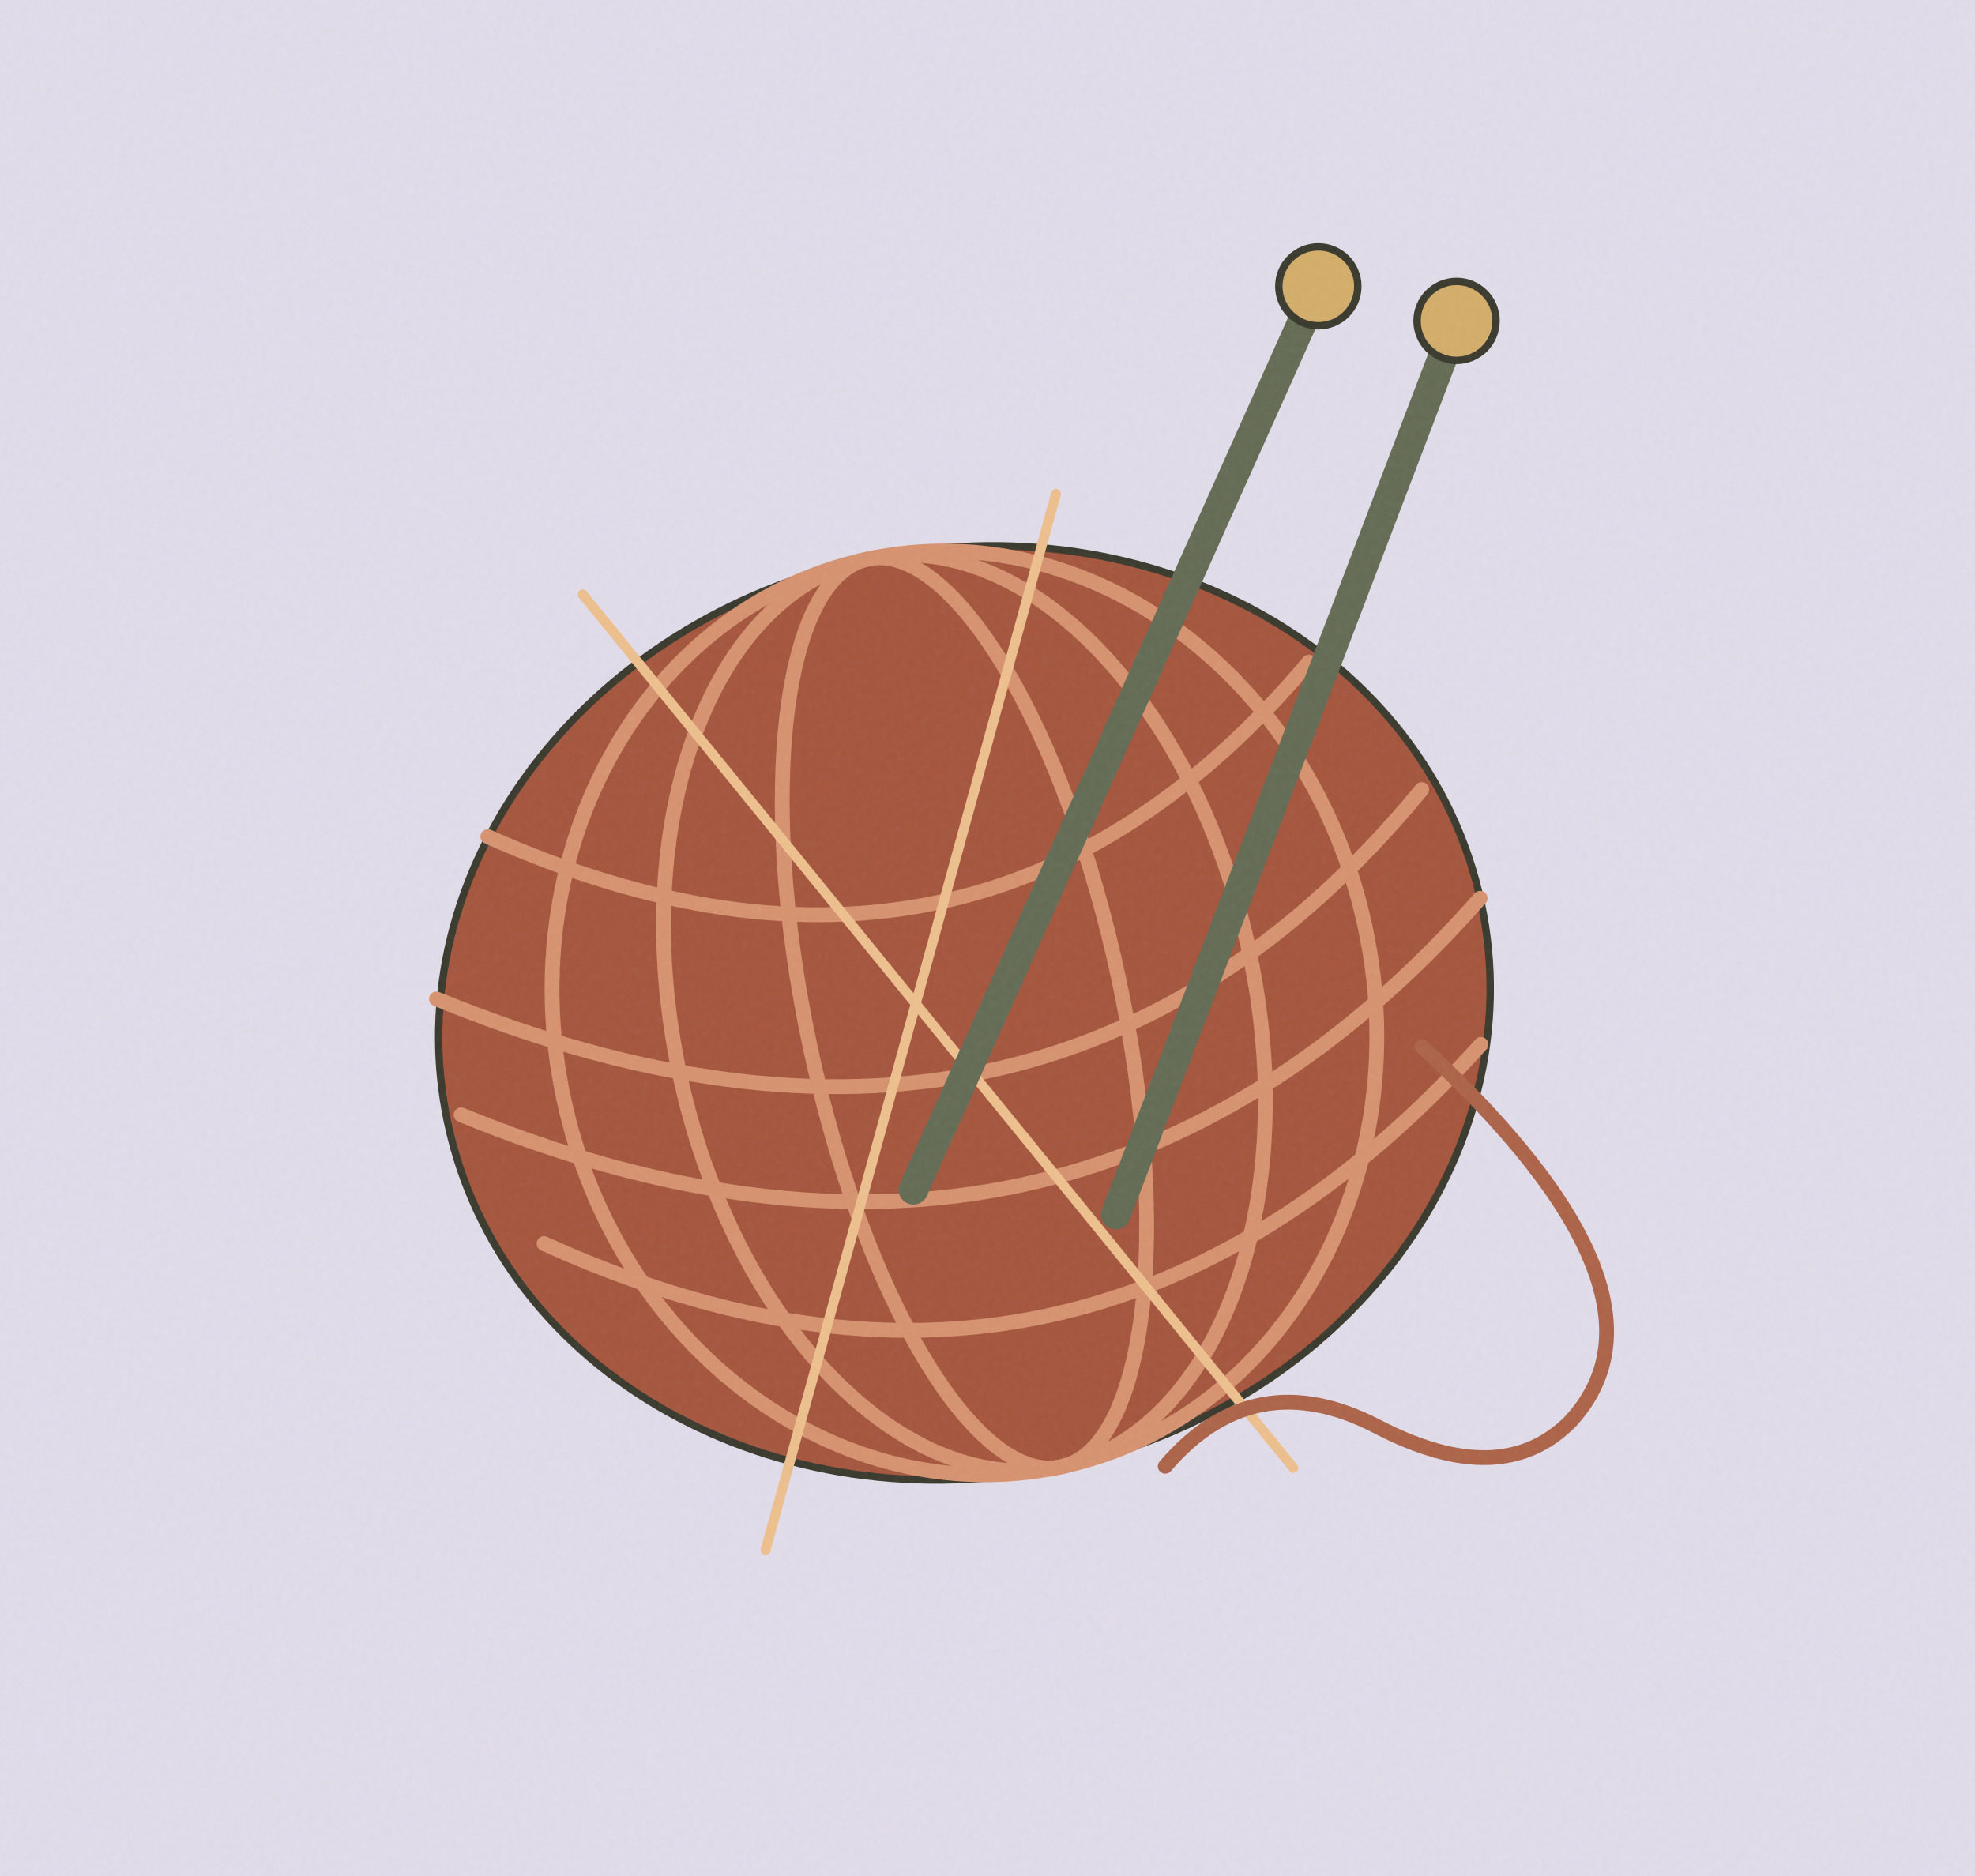
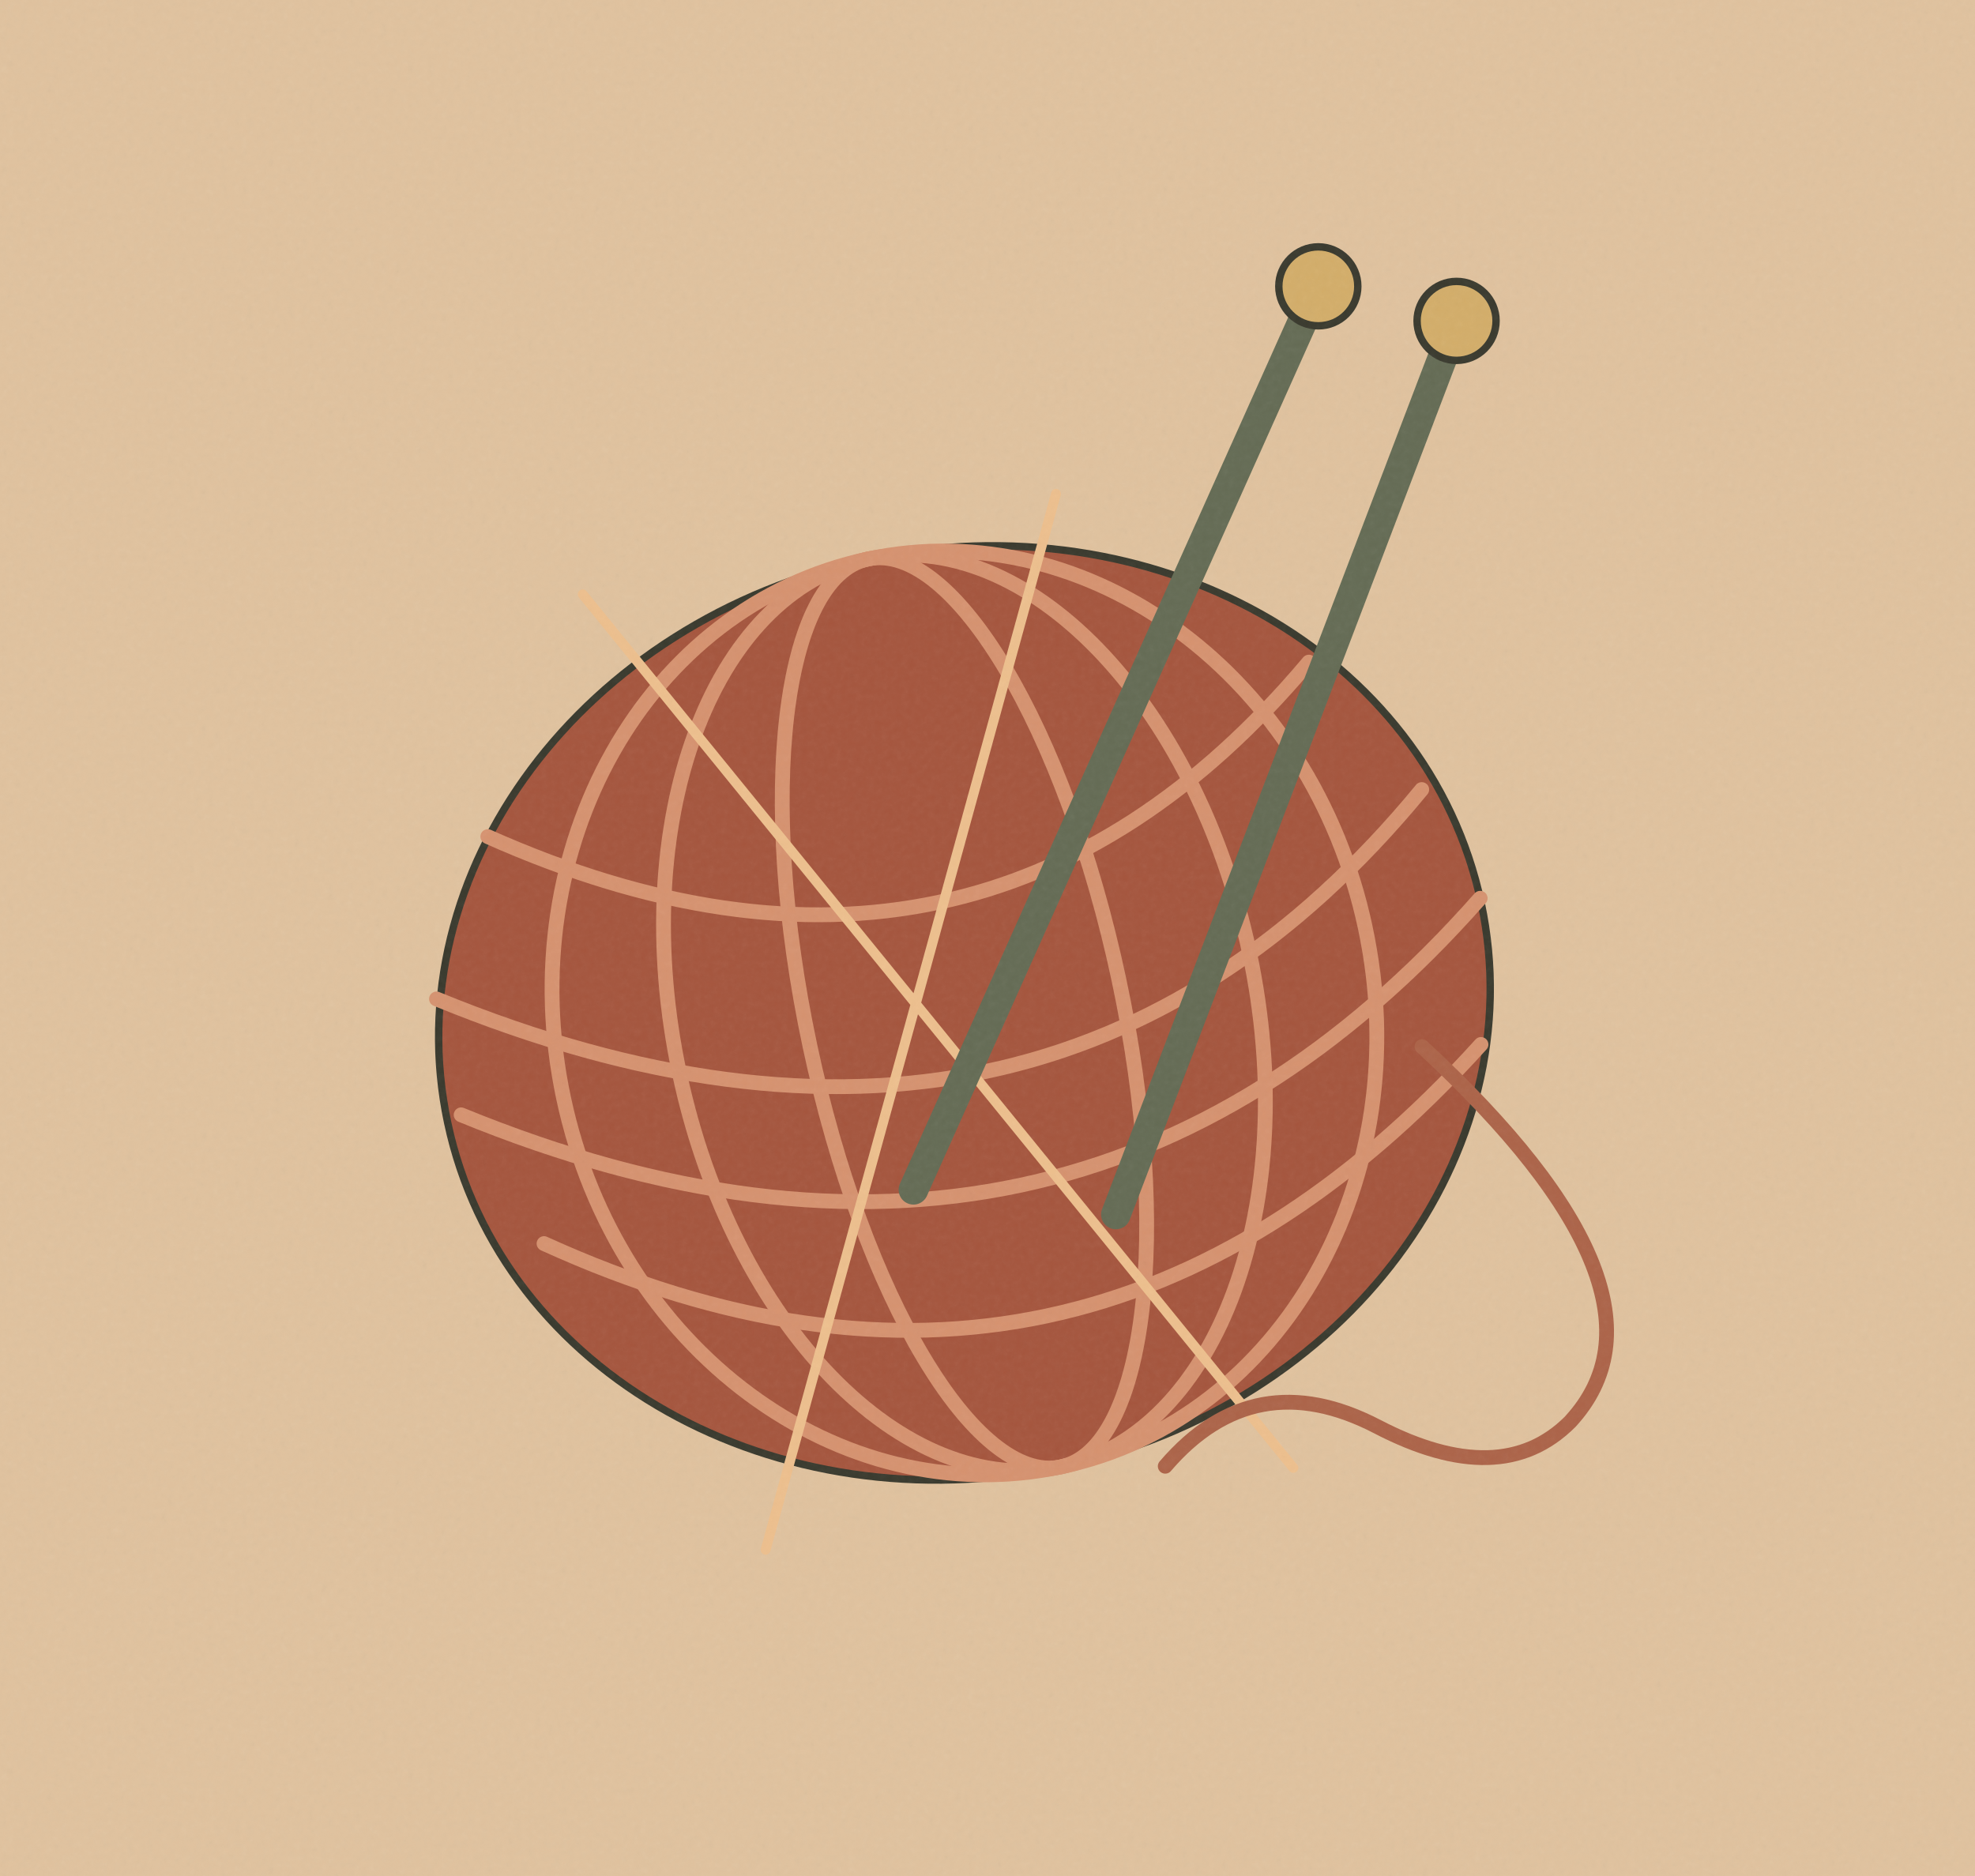
<svg xmlns="http://www.w3.org/2000/svg" viewBox="0 0 400 380">
  <defs>
    <pattern id="fine" width="5" height="5" patternUnits="userSpaceOnUse">
      <path d="M0 0l5 5" stroke="#231e17" opacity=".1" stroke-width=".5" />
    </pattern>
    <filter id="grain">
      <feTurbulence type="fractalNoise" baseFrequency=".74" numOctaves="3" stitchTiles="stitch" />
      <feColorMatrix type="saturate" values="0" />
      <feComponentTransfer>
        <feFuncA type="linear" slope=".065" />
      </feComponentTransfer>
      <feBlend in="SourceGraphic" mode="multiply" />
    </filter>
  </defs>
-   <rect width="400" height="380" fill="#e1dce9" />
+   <rect width="400" height="380" fill="#e0c29e" />
  <g stroke="#39392d" stroke-width="1.5" stroke-linejoin="round" stroke-linecap="round">
    <g transform="rotate(-12 195 194)">
      <ellipse cx="193" cy="205" rx="107" ry="94" fill="#a5553d" />
      <g fill="none" stroke="#d6926f" stroke-width="3">
        <ellipse cx="193" cy="205" rx="83" ry="94" />
        <ellipse cx="193" cy="205" rx="59" ry="94" />
        <ellipse cx="193" cy="205" rx="32" ry="94" />
        <path d="M89 180q110 75 204 0M89 204q110 75 211 0M100 233q96 71 194 0M106 150q88 64 170 0" />
      </g>
      <path d="M135 106l104 203m-6-203L131 303" stroke="#edbf8d" stroke-width="2" />
    </g>
    <path d="M288 212q54 50 30 76-14 14-39 1t-43 8" stroke="#ac6348" stroke-width="3" fill="none" />
    <path d="M267 58l-82 183m110-176-69 181" stroke="#646b54" stroke-width="6" />
    <circle cx="267" cy="58" r="8" fill="#d3ad69" />
    <circle cx="295" cy="65" r="8" fill="#d3ad69" />
  </g>
  <rect width="400" height="380" fill="transparent" filter="url(#grain)" />
</svg>
